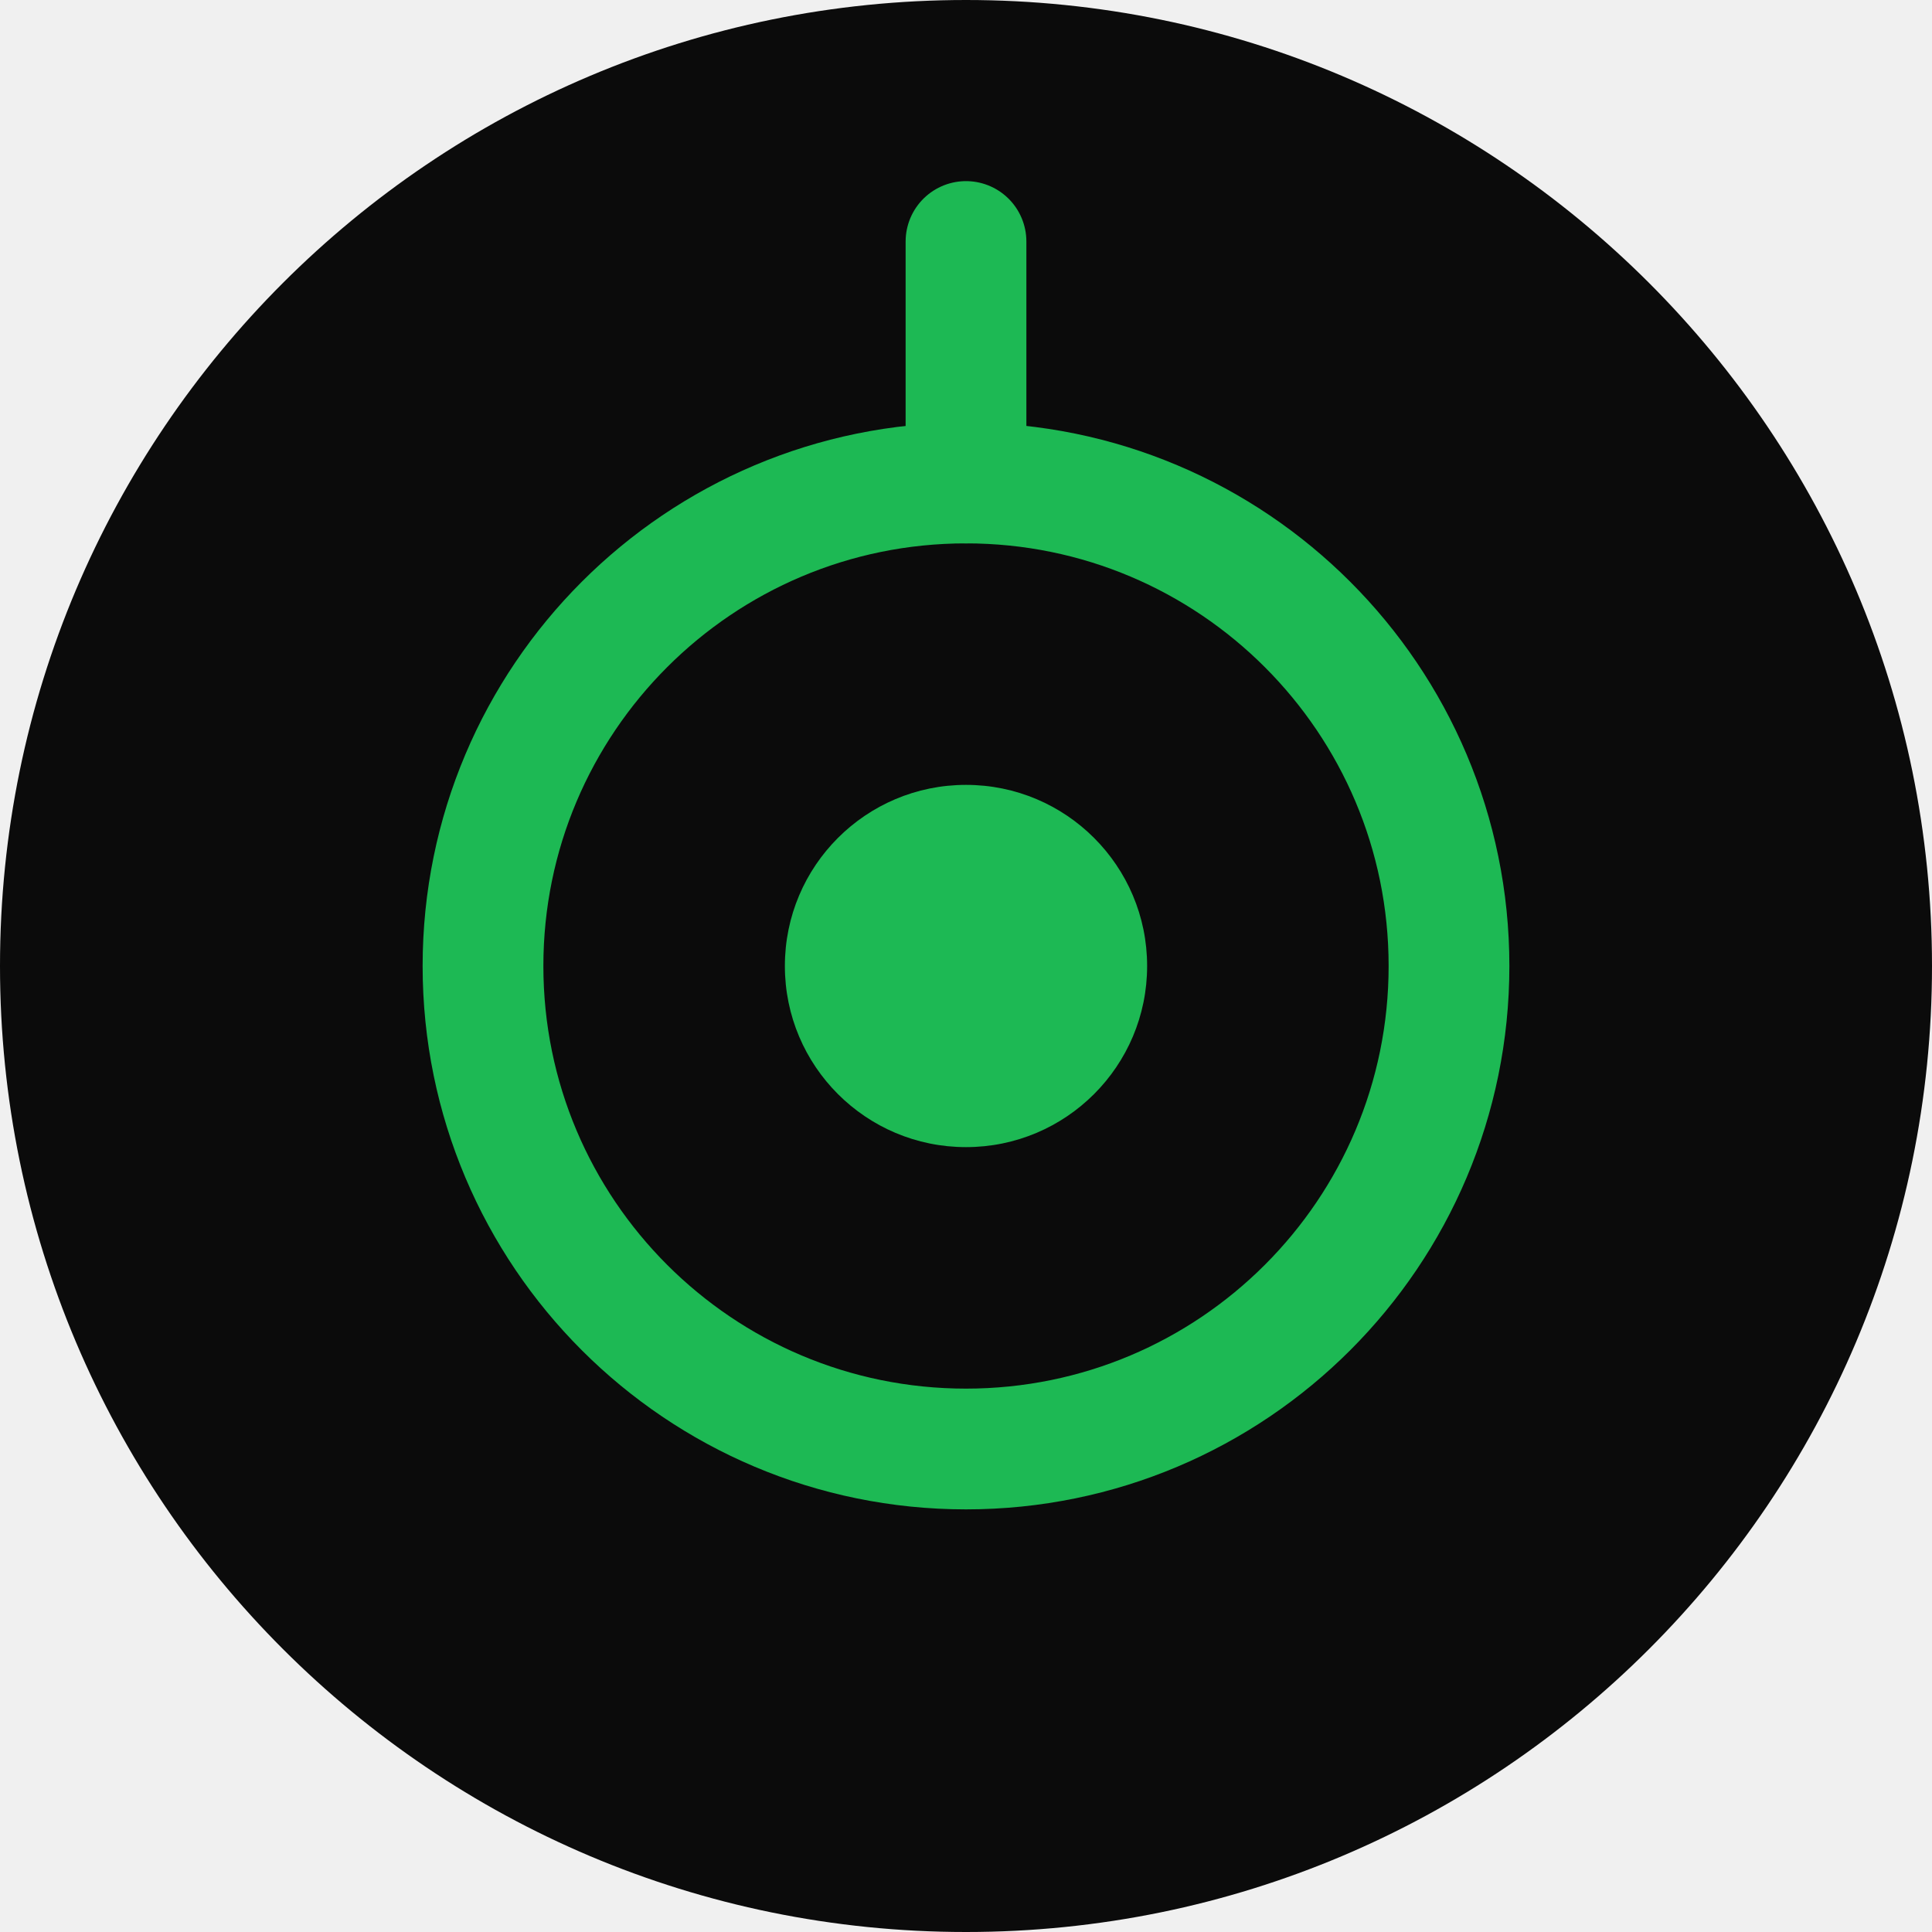
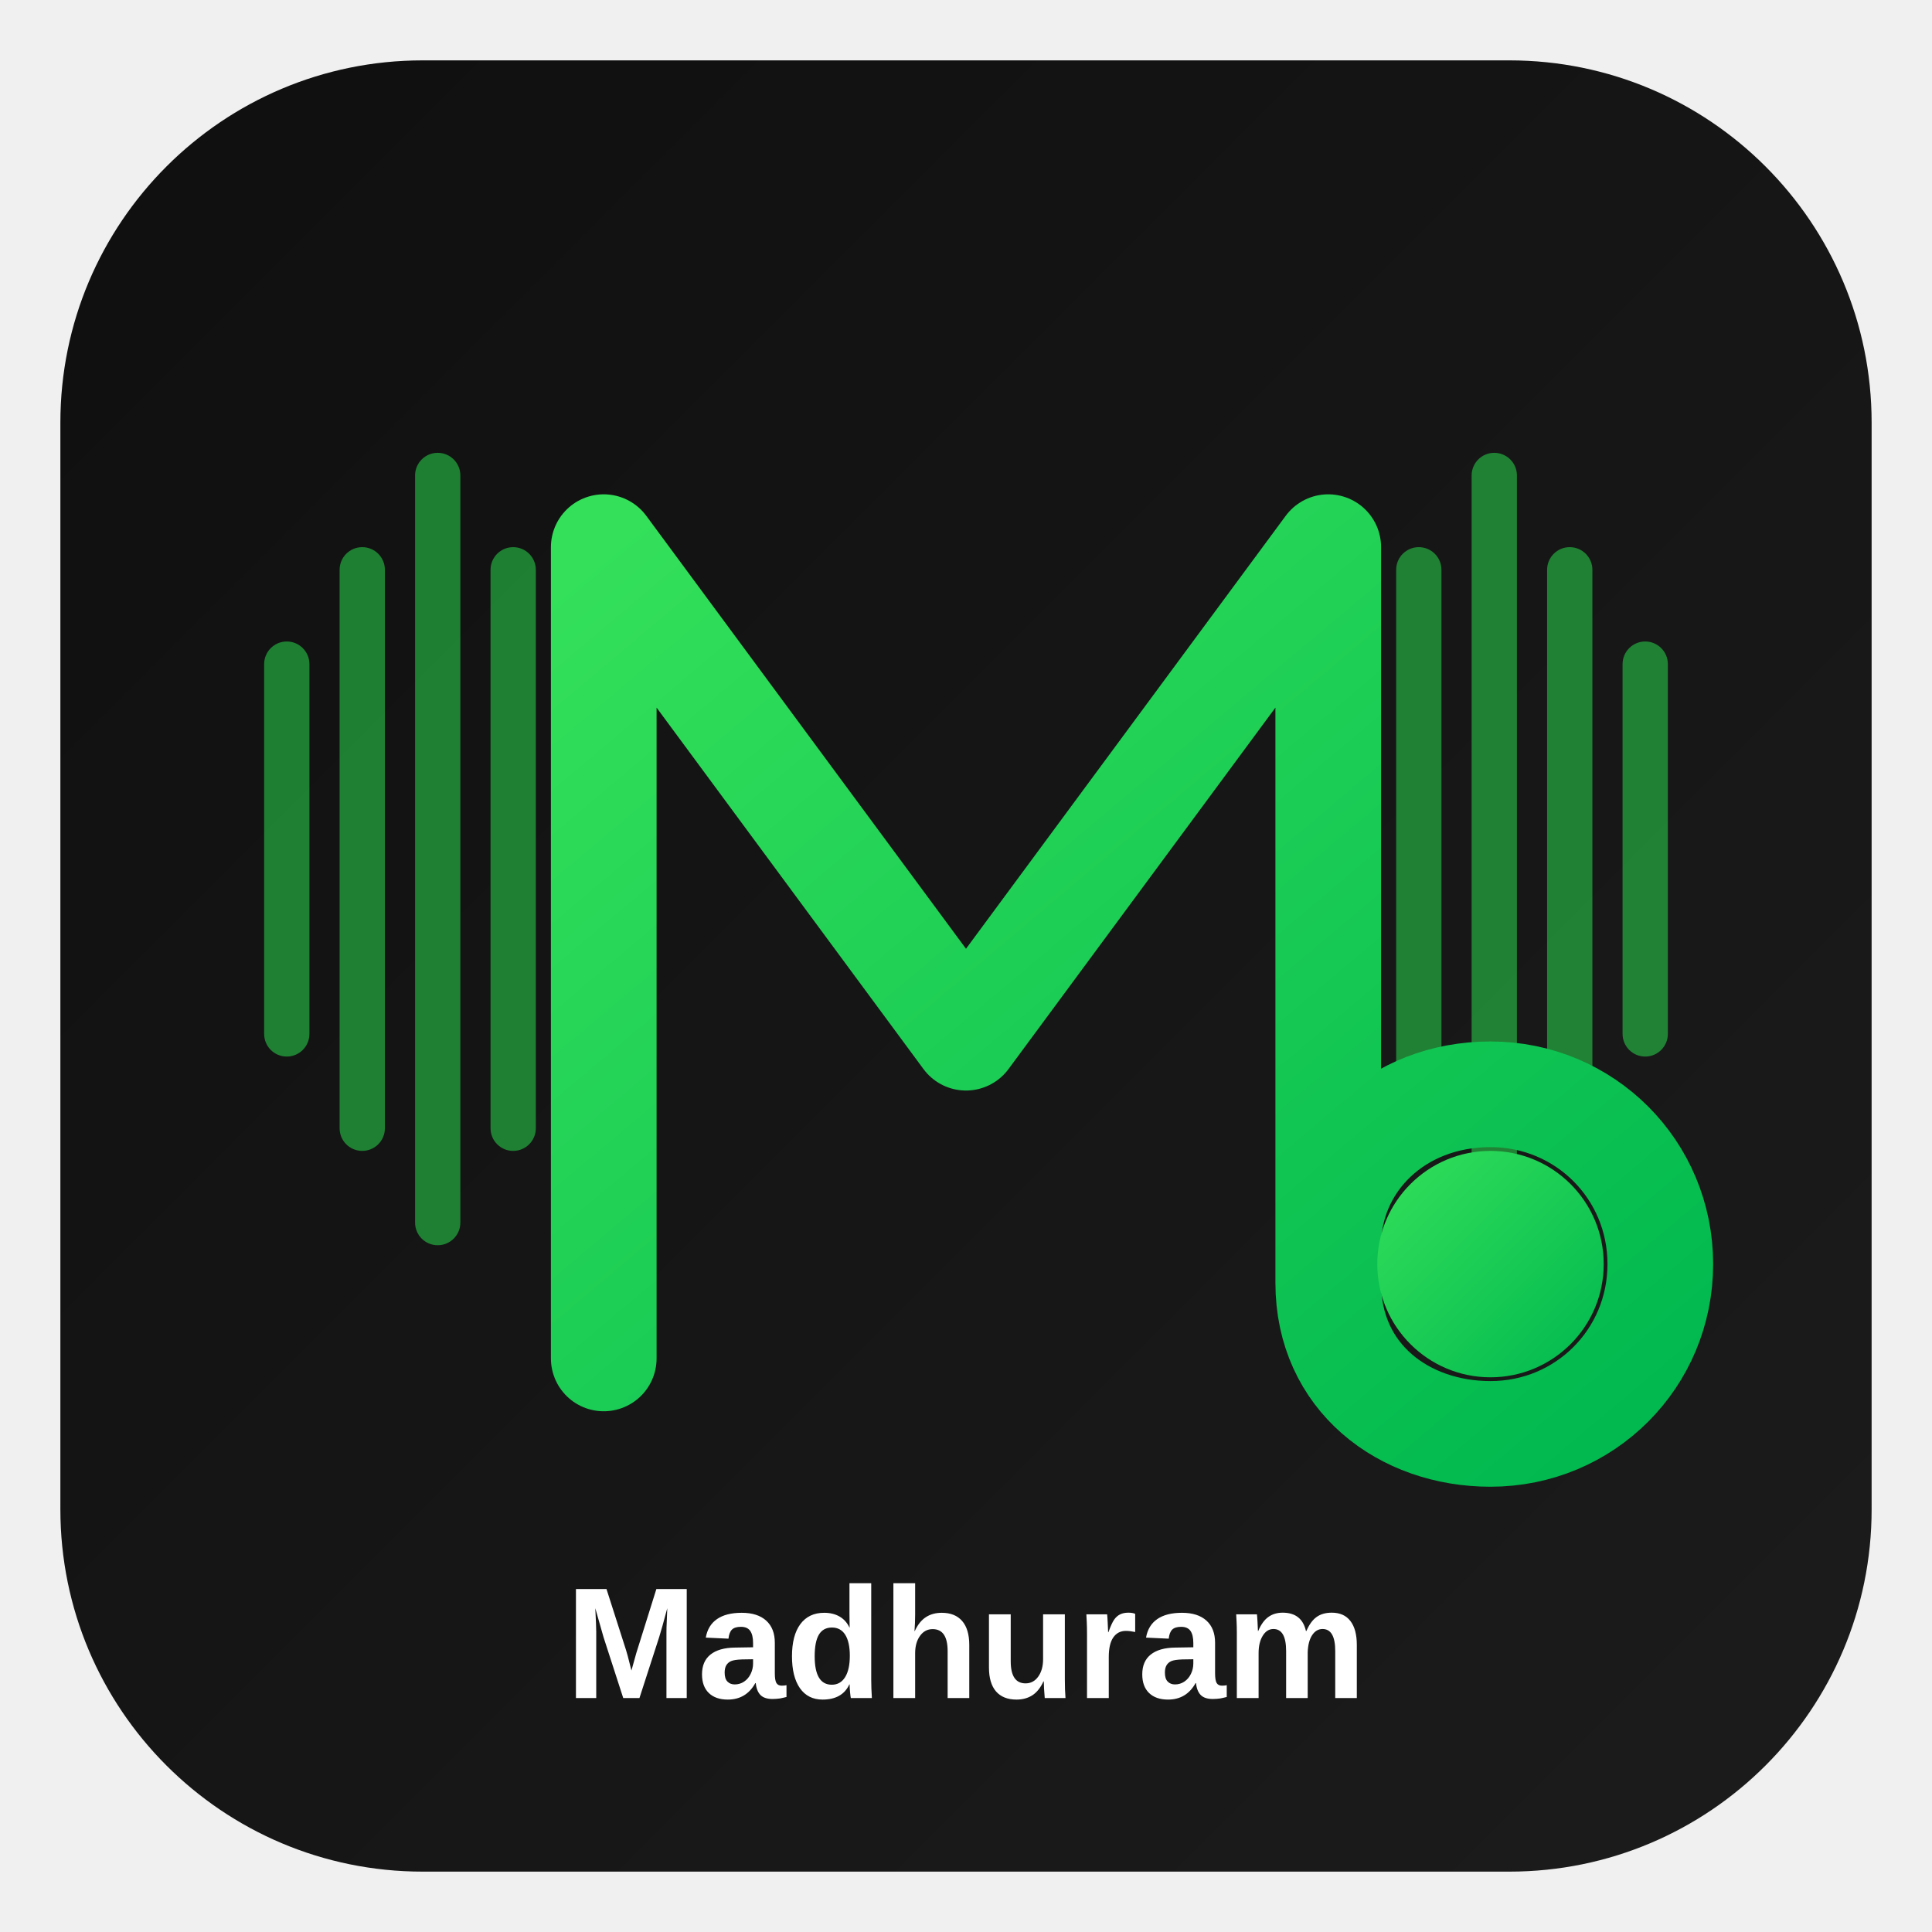
- <svg xmlns="http://www.w3.org/2000/svg" viewBox="0 0 32 32">
-   <circle cx="16" cy="16" r="16" fill="#0b0b0b" />
-   <circle cx="16" cy="16" r="8" fill="none" stroke="#1DB954" stroke-width="2" />
-   <circle cx="16" cy="16" r="3" fill="#1DB954" />
-   <line x1="16" y1="8" x2="16" y2="4" stroke="#1DB954" stroke-width="2" stroke-linecap="round" />
+ <svg xmlns="http://www.w3.org/2000/svg" viewBox="0 0 512 512">
+   <defs>
+     <linearGradient id="bg" x1="0" y1="0" x2="1" y2="1">
+       <stop offset="0%" stop-color="#0f0f0f" />
+       <stop offset="100%" stop-color="#1c1c1c" />
+     </linearGradient>
+     <linearGradient id="green" x1="0" y1="0" x2="1" y2="1">
+       <stop offset="0%" stop-color="#34e05a" />
+       <stop offset="100%" stop-color="#00b84f" />
+     </linearGradient>
+   </defs>
+   <rect x="16" y="16" width="480" height="480" rx="96" fill="url(#bg)" />
+   <g fill="#28d84d" opacity="0.55">
+     <rect x="70" y="170" width="12" height="110" rx="6" />
+     <rect x="90" y="145" width="12" height="160" rx="6" />
+     <rect x="110" y="120" width="12" height="210" rx="6" />
+     <rect x="130" y="145" width="12" height="160" rx="6" />
+     <rect x="150" y="170" width="12" height="110" rx="6" />
+     <rect x="350" y="170" width="12" height="110" rx="6" />
+     <rect x="370" y="145" width="12" height="160" rx="6" />
+     <rect x="390" y="120" width="12" height="210" rx="6" />
+     <rect x="410" y="145" width="12" height="160" rx="6" />
+     <rect x="430" y="170" width="12" height="110" rx="6" />
+   </g>
+   <path d="M160 360        V145        L256 275        L352 145        V340        C352 365 372 380 395 380        C420 380 440 360 440 335        C440 310 420 290 395 290        C370 290 352 308 352 330        V145" fill="none" stroke="url(#green)" stroke-width="28" stroke-linecap="round" stroke-linejoin="round" />
+   <circle cx="395" cy="335" r="30" fill="url(#green)" />
+   <text x="256" y="450" text-anchor="middle" font-size="42" font-family="Poppins, Arial, sans-serif" fill="#ffffff" font-weight="700">
+     Madhuram
+   </text>
</svg>
